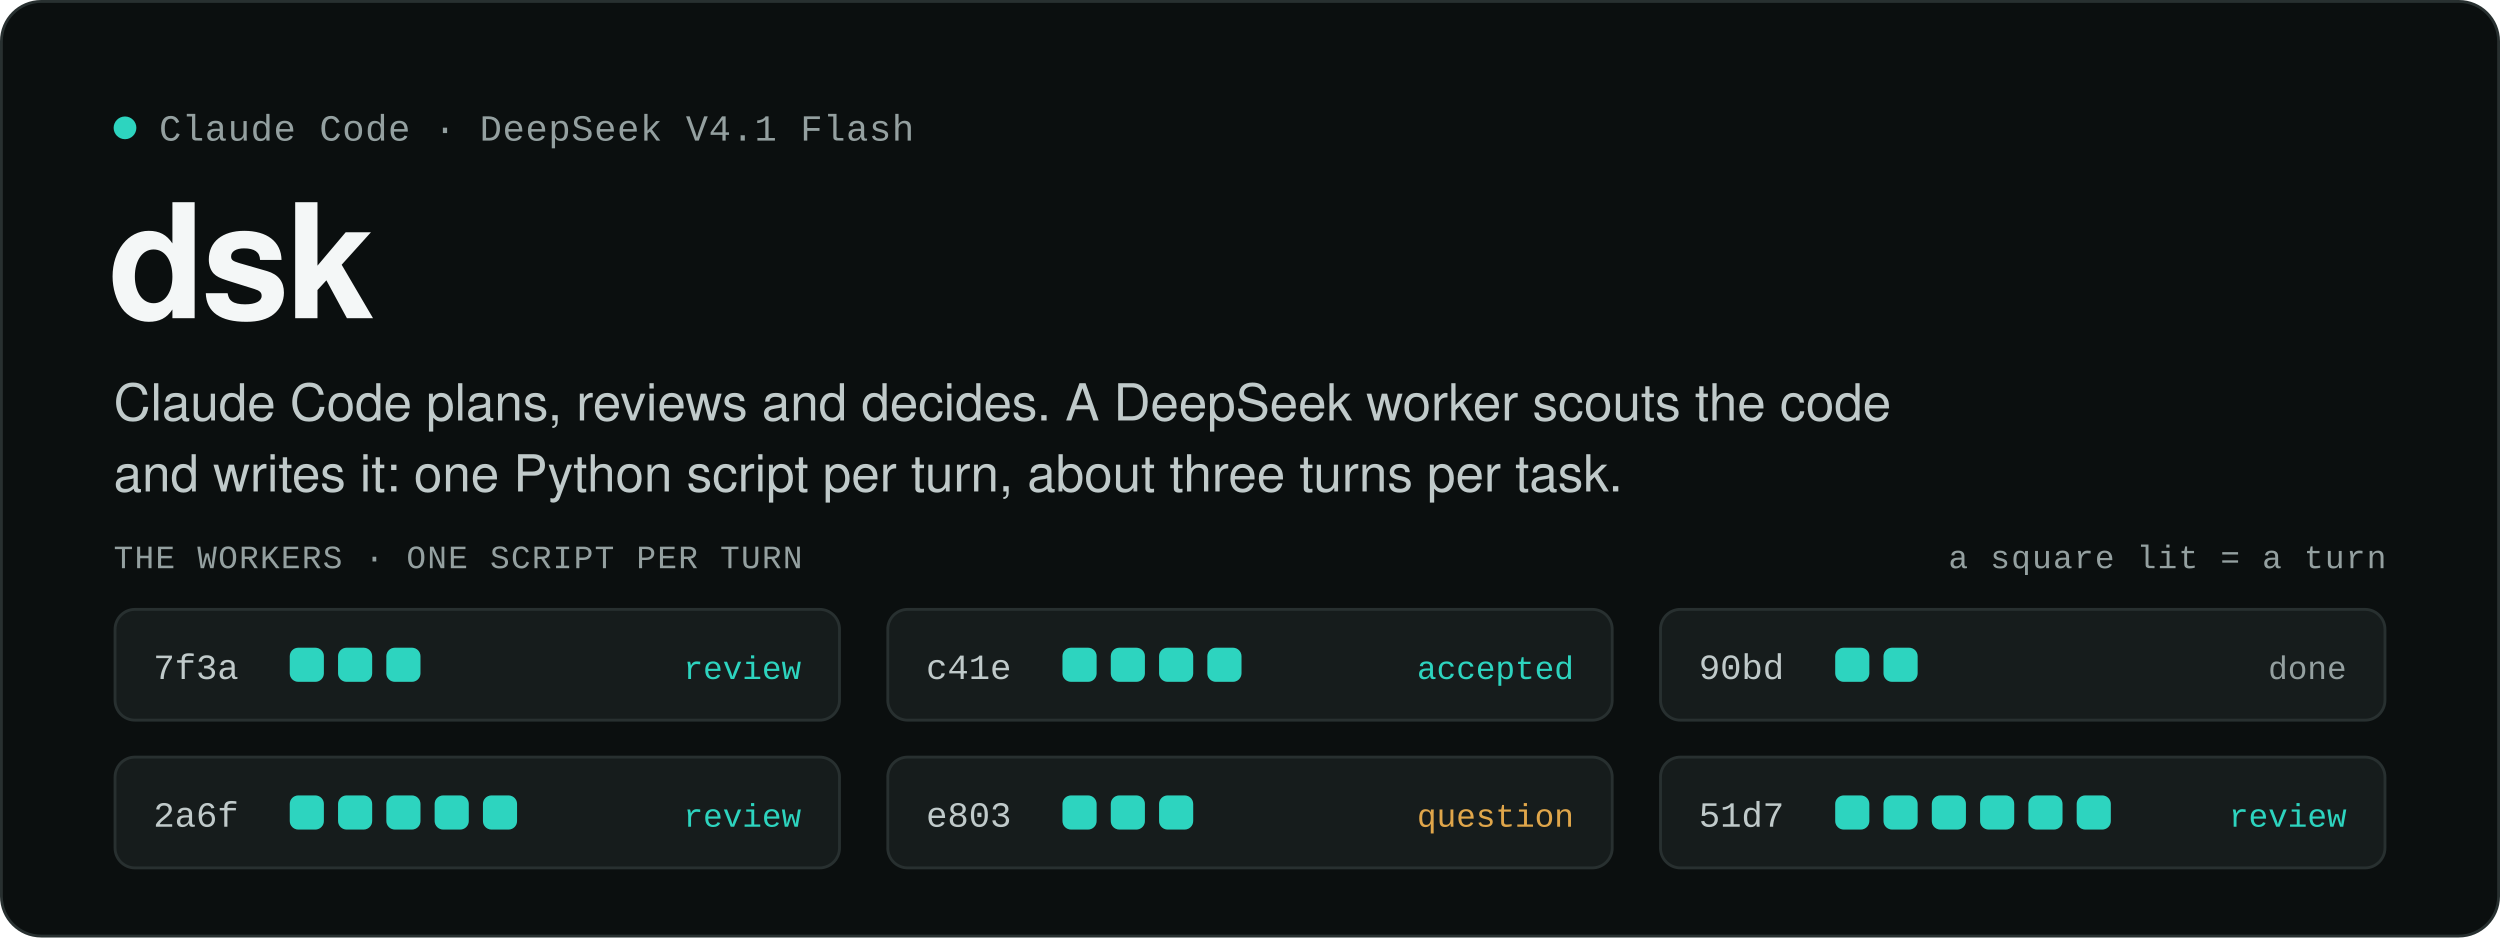
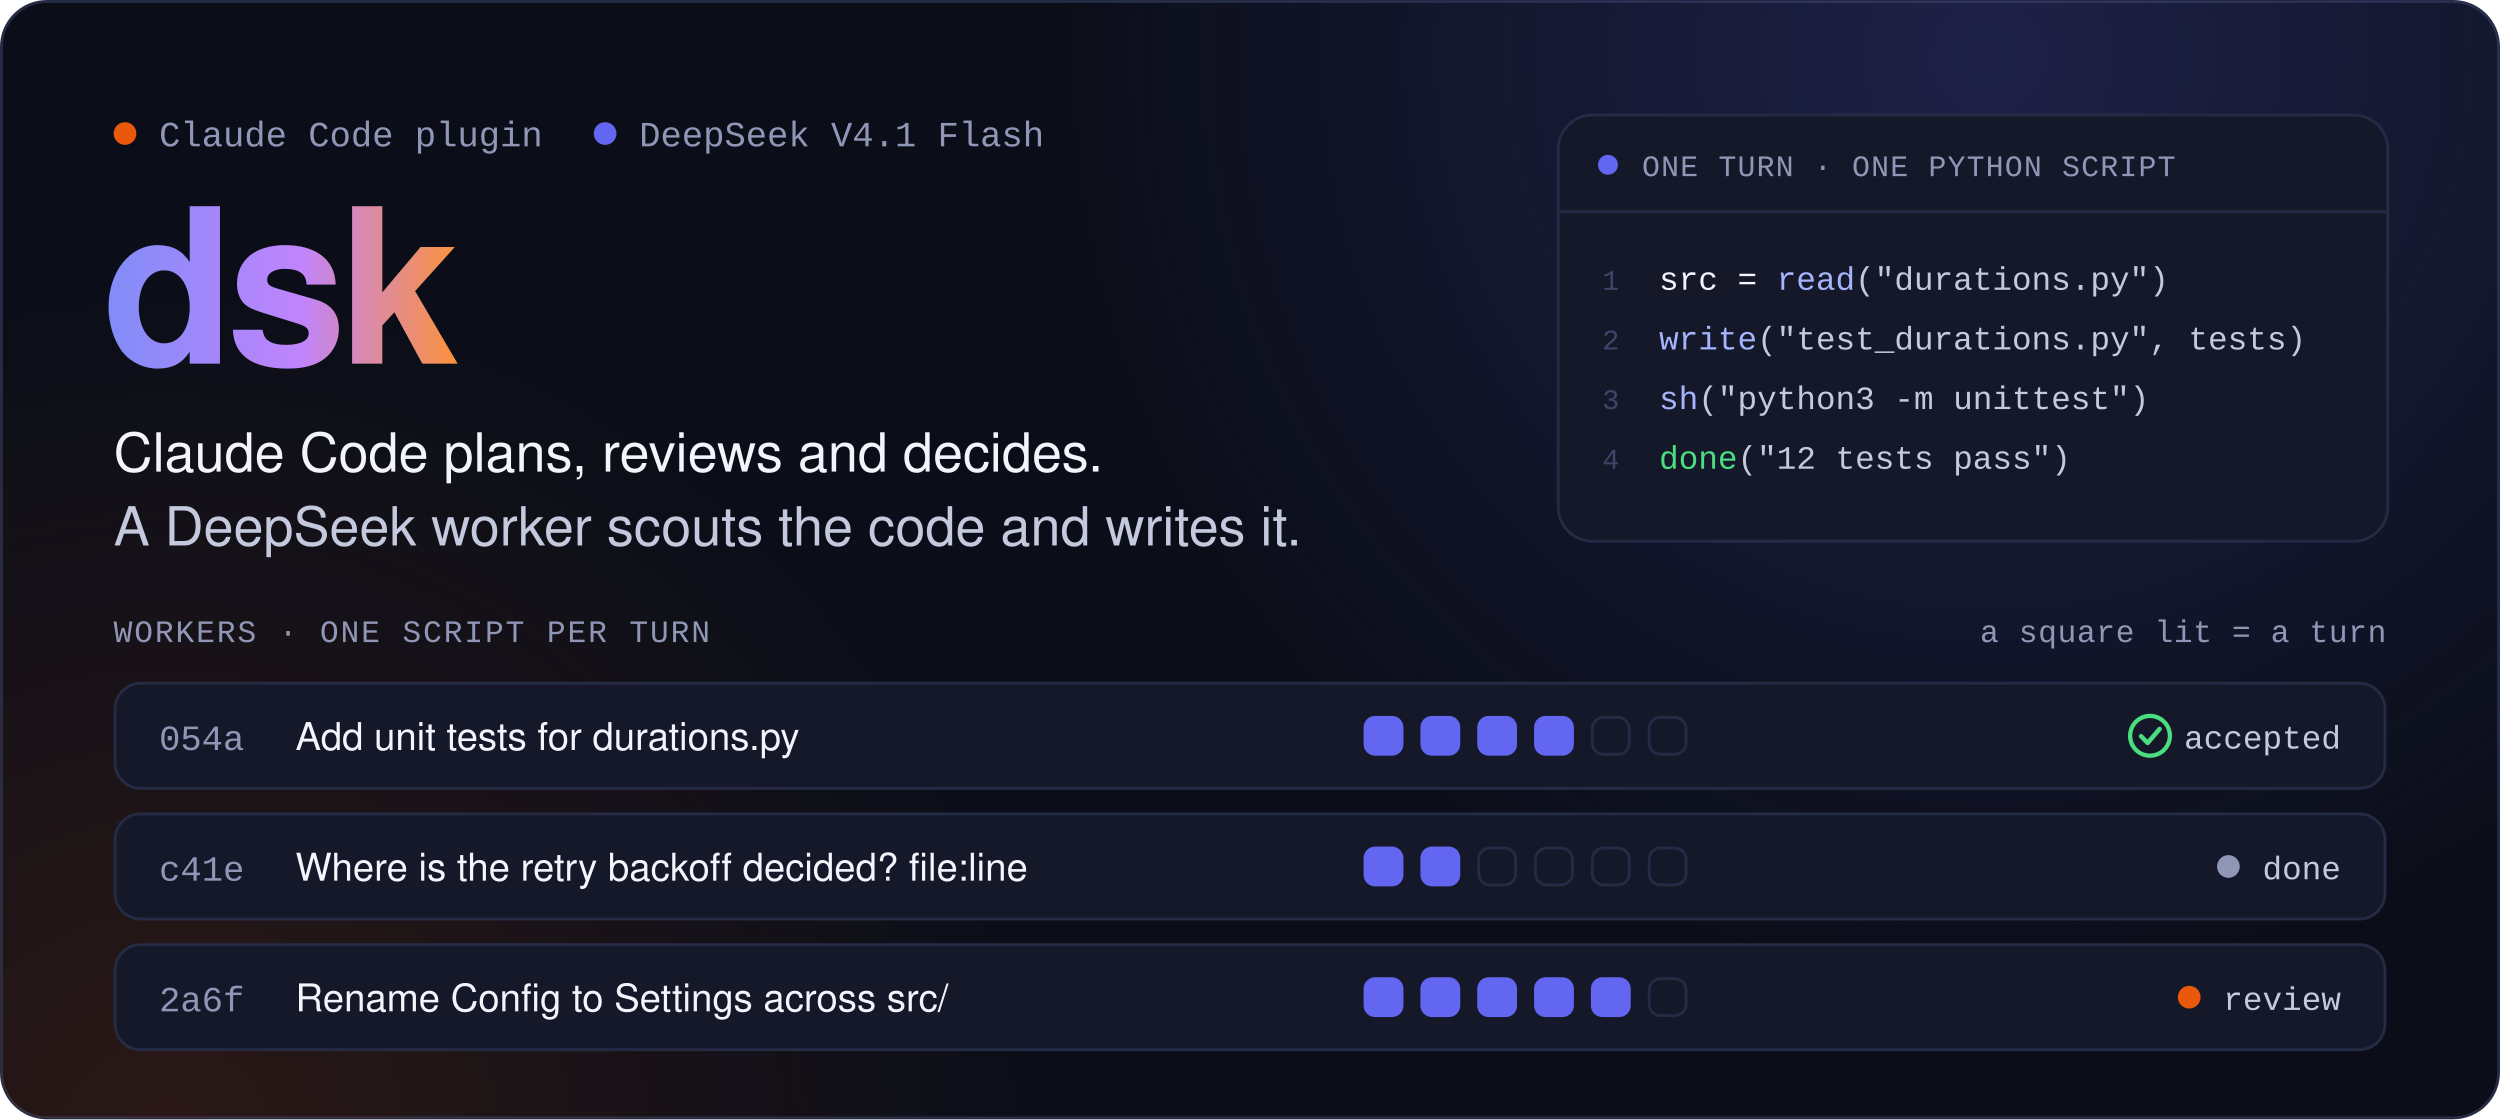
- <svg xmlns="http://www.w3.org/2000/svg" width="880" height="330" viewBox="0 0 880 330" role="img" aria-label="dsk: Claude Code plans, reviews and decides; a DeepSeek worker scouts the code and writes it">
-   <style>.d{font-family:ui-sans-serif,system-ui,-apple-system,'Segoe UI',Helvetica,Arial,sans-serif}.t{font-family:ui-sans-serif,system-ui,-apple-system,'Segoe UI',Helvetica,Arial,sans-serif}.m{font-family:ui-monospace,SFMono-Regular,Menlo,Consolas,'Liberation Mono',monospace}.ink{fill:#f4f7f7}.t2{fill:#c0caca}.mu{fill:#94a0a0}.ac{fill:#2dd4bf}.wa{fill:#e0a64a}@keyframes pulse{0%,100%{opacity:1}50%{opacity:.25}}.pulse{animation:pulse 2.4s ease-in-out infinite}@keyframes q0_0{0%,10%{opacity:0}10.1%,100%{opacity:1}}.q0_0{animation:q0_0 7s infinite}@keyframes q0_1{0%,30%{opacity:0}30.1%,100%{opacity:1}}.q0_1{animation:q0_1 7s infinite}@keyframes q0_2{0%,50%{opacity:0}50.1%,100%{opacity:1}}.q0_2{animation:q0_2 7s infinite}@keyframes st0{0%,75%{opacity:0}75.1%,100%{opacity:1}}.st0{animation:st0 7s infinite}@keyframes q1_0{0%,10%{opacity:0}10.1%,100%{opacity:1}}.q1_0{animation:q1_0 8.5s infinite}@keyframes q1_1{0%,25%{opacity:0}25.1%,100%{opacity:1}}.q1_1{animation:q1_1 8.5s infinite}@keyframes q1_2{0%,40%{opacity:0}40.1%,100%{opacity:1}}.q1_2{animation:q1_2 8.5s infinite}@keyframes q1_3{0%,55%{opacity:0}55.1%,100%{opacity:1}}.q1_3{animation:q1_3 8.5s infinite}@keyframes st1{0%,75%{opacity:0}75.1%,100%{opacity:1}}.st1{animation:st1 8.5s infinite}@keyframes q2_0{0%,10%{opacity:0}10.1%,100%{opacity:1}}.q2_0{animation:q2_0 6s infinite}@keyframes q2_1{0%,40%{opacity:0}40.1%,100%{opacity:1}}.q2_1{animation:q2_1 6s infinite}@keyframes st2{0%,75%{opacity:0}75.1%,100%{opacity:1}}.st2{animation:st2 6s infinite}@keyframes q3_0{0%,10%{opacity:0}10.1%,100%{opacity:1}}.q3_0{animation:q3_0 9s infinite}@keyframes q3_1{0%,22%{opacity:0}22.1%,100%{opacity:1}}.q3_1{animation:q3_1 9s infinite}@keyframes q3_2{0%,34%{opacity:0}34.1%,100%{opacity:1}}.q3_2{animation:q3_2 9s infinite}@keyframes q3_3{0%,46%{opacity:0}46.1%,100%{opacity:1}}.q3_3{animation:q3_3 9s infinite}@keyframes q3_4{0%,58%{opacity:0}58.1%,100%{opacity:1}}.q3_4{animation:q3_4 9s infinite}@keyframes st3{0%,75%{opacity:0}75.1%,100%{opacity:1}}.st3{animation:st3 9s infinite}@keyframes q4_0{0%,10%{opacity:0}10.1%,100%{opacity:1}}.q4_0{animation:q4_0 7.5s infinite}@keyframes q4_1{0%,30%{opacity:0}30.1%,100%{opacity:1}}.q4_1{animation:q4_1 7.5s infinite}@keyframes q4_2{0%,50%{opacity:0}50.1%,100%{opacity:1}}.q4_2{animation:q4_2 7.5s infinite}@keyframes st4{0%,75%{opacity:0}75.1%,100%{opacity:1}}.st4{animation:st4 7.5s infinite}@keyframes q5_0{0%,10%{opacity:0}10.1%,100%{opacity:1}}.q5_0{animation:q5_0 10s infinite}@keyframes q5_1{0%,20%{opacity:0}20.1%,100%{opacity:1}}.q5_1{animation:q5_1 10s infinite}@keyframes q5_2{0%,30%{opacity:0}30.1%,100%{opacity:1}}.q5_2{animation:q5_2 10s infinite}@keyframes q5_3{0%,40%{opacity:0}40.1%,100%{opacity:1}}.q5_3{animation:q5_3 10s infinite}@keyframes q5_4{0%,50%{opacity:0}50.1%,100%{opacity:1}}.q5_4{animation:q5_4 10s infinite}@keyframes q5_5{0%,60%{opacity:0}60.1%,100%{opacity:1}}.q5_5{animation:q5_5 10s infinite}@keyframes st5{0%,75%{opacity:0}75.1%,100%{opacity:1}}.st5{animation:st5 10s infinite}@media (prefers-reduced-motion: reduce){*{animation:none!important}}</style>
-   <rect x="0.5" y="0.5" width="879" height="329" rx="14" fill="#0b0f0f" stroke="#283030" />
-   <circle class="pulse" cx="44" cy="45" r="4" fill="#2dd4bf" />
-   <text class="m mu" x="56" y="49.5" font-size="13" letter-spacing=".02em">Claude Code · DeepSeek V4.1 Flash</text>
-   <text class="d ink" x="38" y="112" font-size="56" font-weight="650" letter-spacing="-.025em">dsk</text>
-   <text class="t t2" x="40" y="148" font-size="18">Claude Code plans, reviews and decides. A DeepSeek worker scouts the code</text>
-   <text class="t t2" x="40" y="173" font-size="18">and writes it: one Python script per turn, about three turns per task.</text>
-   <text class="m mu" x="40" y="200" font-size="11.5" letter-spacing=".04em">THE WORKERS · ONE SCRIPT PER TURN</text>
-   <text class="m mu" x="840" y="200" text-anchor="end" font-size="11.5" letter-spacing=".04em">a square lit = a turn</text>
-   <rect x="40.5" y="214.5" width="255" height="39" rx="7" fill="#161c1c" stroke="#283030" />
-   <text class="m t2" x="54" y="239" font-size="12.5">7f3a</text>
-   <rect x="102" y="228" width="12" height="12" rx="3" fill="#283030" />
-   <rect class="q0_0" x="102" y="228" width="12" height="12" rx="3" fill="#2dd4bf" />
-   <rect x="119" y="228" width="12" height="12" rx="3" fill="#283030" />
-   <rect class="q0_1" x="119" y="228" width="12" height="12" rx="3" fill="#2dd4bf" />
-   <rect x="136" y="228" width="12" height="12" rx="3" fill="#283030" />
-   <rect class="q0_2" x="136" y="228" width="12" height="12" rx="3" fill="#2dd4bf" />
-   <text class="m ac st0" x="282" y="239" text-anchor="end" font-size="11.5">review</text>
-   <rect x="312.5" y="214.5" width="255" height="39" rx="7" fill="#161c1c" stroke="#283030" />
-   <text class="m t2" x="326" y="239" font-size="12.5">c41e</text>
-   <rect x="374" y="228" width="12" height="12" rx="3" fill="#283030" />
-   <rect class="q1_0" x="374" y="228" width="12" height="12" rx="3" fill="#2dd4bf" />
-   <rect x="391" y="228" width="12" height="12" rx="3" fill="#283030" />
-   <rect class="q1_1" x="391" y="228" width="12" height="12" rx="3" fill="#2dd4bf" />
-   <rect x="408" y="228" width="12" height="12" rx="3" fill="#283030" />
-   <rect class="q1_2" x="408" y="228" width="12" height="12" rx="3" fill="#2dd4bf" />
-   <rect x="425" y="228" width="12" height="12" rx="3" fill="#283030" />
-   <rect class="q1_3" x="425" y="228" width="12" height="12" rx="3" fill="#2dd4bf" />
-   <text class="m ac st1" x="554" y="239" text-anchor="end" font-size="11.5">accepted</text>
-   <rect x="584.5" y="214.5" width="255" height="39" rx="7" fill="#161c1c" stroke="#283030" />
-   <text class="m t2" x="598" y="239" font-size="12.5">90bd</text>
-   <rect x="646" y="228" width="12" height="12" rx="3" fill="#283030" />
-   <rect class="q2_0" x="646" y="228" width="12" height="12" rx="3" fill="#2dd4bf" />
-   <rect x="663" y="228" width="12" height="12" rx="3" fill="#283030" />
-   <rect class="q2_1" x="663" y="228" width="12" height="12" rx="3" fill="#2dd4bf" />
-   <text class="m mu st2" x="826" y="239" text-anchor="end" font-size="11.5">done</text>
-   <rect x="40.5" y="266.5" width="255" height="39" rx="7" fill="#161c1c" stroke="#283030" />
-   <text class="m t2" x="54" y="291" font-size="12.5">2a6f</text>
-   <rect x="102" y="280" width="12" height="12" rx="3" fill="#283030" />
-   <rect class="q3_0" x="102" y="280" width="12" height="12" rx="3" fill="#2dd4bf" />
-   <rect x="119" y="280" width="12" height="12" rx="3" fill="#283030" />
-   <rect class="q3_1" x="119" y="280" width="12" height="12" rx="3" fill="#2dd4bf" />
-   <rect x="136" y="280" width="12" height="12" rx="3" fill="#283030" />
-   <rect class="q3_2" x="136" y="280" width="12" height="12" rx="3" fill="#2dd4bf" />
-   <rect x="153" y="280" width="12" height="12" rx="3" fill="#283030" />
-   <rect class="q3_3" x="153" y="280" width="12" height="12" rx="3" fill="#2dd4bf" />
-   <rect x="170" y="280" width="12" height="12" rx="3" fill="#283030" />
-   <rect class="q3_4" x="170" y="280" width="12" height="12" rx="3" fill="#2dd4bf" />
-   <text class="m ac st3" x="282" y="291" text-anchor="end" font-size="11.5">review</text>
-   <rect x="312.5" y="266.5" width="255" height="39" rx="7" fill="#161c1c" stroke="#283030" />
-   <text class="m t2" x="326" y="291" font-size="12.5">e803</text>
-   <rect x="374" y="280" width="12" height="12" rx="3" fill="#283030" />
-   <rect class="q4_0" x="374" y="280" width="12" height="12" rx="3" fill="#2dd4bf" />
-   <rect x="391" y="280" width="12" height="12" rx="3" fill="#283030" />
-   <rect class="q4_1" x="391" y="280" width="12" height="12" rx="3" fill="#2dd4bf" />
-   <rect x="408" y="280" width="12" height="12" rx="3" fill="#283030" />
-   <rect class="q4_2" x="408" y="280" width="12" height="12" rx="3" fill="#2dd4bf" />
-   <text class="m wa st4" x="554" y="291" text-anchor="end" font-size="11.5">question</text>
-   <rect x="584.5" y="266.5" width="255" height="39" rx="7" fill="#161c1c" stroke="#283030" />
-   <text class="m t2" x="598" y="291" font-size="12.5">51d7</text>
-   <rect x="646" y="280" width="12" height="12" rx="3" fill="#283030" />
-   <rect class="q5_0" x="646" y="280" width="12" height="12" rx="3" fill="#2dd4bf" />
-   <rect x="663" y="280" width="12" height="12" rx="3" fill="#283030" />
-   <rect class="q5_1" x="663" y="280" width="12" height="12" rx="3" fill="#2dd4bf" />
-   <rect x="680" y="280" width="12" height="12" rx="3" fill="#283030" />
-   <rect class="q5_2" x="680" y="280" width="12" height="12" rx="3" fill="#2dd4bf" />
-   <rect x="697" y="280" width="12" height="12" rx="3" fill="#283030" />
-   <rect class="q5_3" x="697" y="280" width="12" height="12" rx="3" fill="#2dd4bf" />
-   <rect x="714" y="280" width="12" height="12" rx="3" fill="#283030" />
-   <rect class="q5_4" x="714" y="280" width="12" height="12" rx="3" fill="#2dd4bf" />
-   <rect x="731" y="280" width="12" height="12" rx="3" fill="#283030" />
-   <rect class="q5_5" x="731" y="280" width="12" height="12" rx="3" fill="#2dd4bf" />
-   <text class="m ac st5" x="826" y="291" text-anchor="end" font-size="11.5">review</text>
+ <svg xmlns="http://www.w3.org/2000/svg" width="880" height="394" viewBox="0 0 880 394" role="img" aria-label="dsk: Claude Code plans, reviews and decides; a DeepSeek worker scouts the code and writes it">
+   <style>.d,.t{font-family:ui-sans-serif,system-ui,-apple-system,'Segoe UI',Helvetica,Arial,sans-serif}.m{font-family:ui-monospace,SFMono-Regular,Menlo,Consolas,'Liberation Mono',monospace}.ink{fill:#f3f4fc}.t2{fill:#c4c9de}.mu{fill:#9097b6}.co{fill:#6366f1}.wa{fill:#ea580c}.ok{fill:#4ade80}.wn{fill:#fbbf24}.cd{fill:#a5b4fc}.gr{fill:#5b6386}.l2{fill:#3e4568}@keyframes a1{0%,100%{opacity:1}50%{opacity:.3}}.a1{animation:a1 2.4s ease-in-out infinite}@keyframes a2{0%,100%{opacity:.3}50%{opacity:1}}.a2{animation:a2 2.4s ease-in-out infinite}@keyframes a3{0%{transform:translateX(0px)}35%,100%{transform:translateX(300px)}}.a3{animation:a3 6s ease-in infinite}@keyframes a4{0%,3.33%{opacity:1;transform:scaleX(1);animation-timing-function:steps(26)}8.00%{opacity:1;transform:scaleX(0);animation-timing-function:step-end}8.07%{opacity:0;transform:scaleX(0);animation-timing-function:step-end}94.00%{opacity:0;transform:scaleX(1);animation-timing-function:linear}97.33%,100%{opacity:1;transform:scaleX(1)}}.a4{transform-box:fill-box;transform-origin:100% 50%;animation:a4 15s infinite}@keyframes a5{0%,9.33%{opacity:1;transform:scaleX(1);animation-timing-function:steps(33)}14.00%{opacity:1;transform:scaleX(0);animation-timing-function:step-end}14.07%{opacity:0;transform:scaleX(0);animation-timing-function:step-end}94.00%{opacity:0;transform:scaleX(1);animation-timing-function:linear}97.33%,100%{opacity:1;transform:scaleX(1)}}.a5{transform-box:fill-box;transform-origin:100% 50%;animation:a5 15s infinite}@keyframes a6{0%,15.33%{opacity:1;transform:scaleX(1);animation-timing-function:steps(25)}20.00%{opacity:1;transform:scaleX(0);animation-timing-function:step-end}20.07%{opacity:0;transform:scaleX(0);animation-timing-function:step-end}94.00%{opacity:0;transform:scaleX(1);animation-timing-function:linear}97.33%,100%{opacity:1;transform:scaleX(1)}}.a6{transform-box:fill-box;transform-origin:100% 50%;animation:a6 15s infinite}@keyframes a7{0%,21.33%{opacity:1;transform:scaleX(1);animation-timing-function:steps(21)}26.00%{opacity:1;transform:scaleX(0);animation-timing-function:step-end}26.07%{opacity:0;transform:scaleX(0);animation-timing-function:step-end}94.00%{opacity:0;transform:scaleX(1);animation-timing-function:linear}97.33%,100%{opacity:1;transform:scaleX(1)}}.a7{transform-box:fill-box;transform-origin:100% 50%;animation:a7 15s infinite}@keyframes a8{0%,6.67%{opacity:0}8.00%{opacity:1}32.67%{opacity:1}34.00%,100%{opacity:0}}.a8{animation:a8 15s infinite}@keyframes a9{0%,10.67%{opacity:0;transform:scale(.4);animation-timing-function:cubic-bezier(.3,1.5,.5,1)}13.67%{opacity:1;transform:none}94.00%{opacity:1;transform:none}97.33%,100%{opacity:0;transform:none}}.a9{transform-box:fill-box;transform-origin:center;animation:a9 15s infinite}@keyframes a10{0%,16.67%{opacity:0;transform:scale(.4);animation-timing-function:cubic-bezier(.3,1.5,.5,1)}19.67%{opacity:1;transform:none}94.00%{opacity:1;transform:none}97.33%,100%{opacity:0;transform:none}}.a10{transform-box:fill-box;transform-origin:center;animation:a10 15s infinite}@keyframes a11{0%,22.67%{opacity:0;transform:scale(.4);animation-timing-function:cubic-bezier(.3,1.5,.5,1)}25.67%{opacity:1;transform:none}94.00%{opacity:1;transform:none}97.33%,100%{opacity:0;transform:none}}.a11{transform-box:fill-box;transform-origin:center;animation:a11 15s infinite}@keyframes a12{0%,28.67%{opacity:0;transform:scale(.4);animation-timing-function:cubic-bezier(.3,1.5,.5,1)}31.67%{opacity:1;transform:none}94.00%{opacity:1;transform:none}97.33%,100%{opacity:0;transform:none}}.a12{transform-box:fill-box;transform-origin:center;animation:a12 15s infinite}@keyframes a13{0%{transform:rotate(0deg)}100%{transform:rotate(360deg)}}.a13{transform-box:fill-box;transform-origin:center;animation:a13 0.9s linear infinite}@keyframes a14{0%,6.67%{opacity:0}8.00%{opacity:1}32.67%{opacity:1}34.00%,100%{opacity:0}}.a14{animation:a14 15s infinite}@keyframes a15{0%,100%{opacity:1}50%{opacity:.35}}.a15{animation:a15 1.6s ease-in-out infinite}@keyframes a16{0%,32.67%{opacity:0}34.00%{opacity:1}44.00%{opacity:1}45.33%,100%{opacity:0}}.a16{animation:a16 15s infinite}@keyframes a17{0%,44.00%{opacity:0;stroke-dashoffset:44.0}44.07%{opacity:1;stroke-dashoffset:44.0;animation-timing-function:cubic-bezier(.2,.8,.2,1)}48.00%{opacity:1;stroke-dashoffset:0}94.00%{opacity:1;stroke-dashoffset:0}97.33%,100%{opacity:0;stroke-dashoffset:0}}.a17{stroke-dasharray:44.0;animation:a17 15s infinite}@keyframes a18{0%,44.00%{opacity:0;transform:translate(6px,0px);animation-timing-function:cubic-bezier(.2,.8,.2,1)}46.67%{opacity:1;transform:none}94.00%{opacity:1;transform:none}97.33%,100%{opacity:0;transform:none}}.a18{animation:a18 15s infinite}@keyframes a19{0%,9.33%{opacity:0}10.67%{opacity:1}24.00%{opacity:1}25.33%,100%{opacity:0}}.a19{animation:a19 15s infinite}@keyframes a20{0%,13.33%{opacity:0;transform:scale(.4);animation-timing-function:cubic-bezier(.3,1.5,.5,1)}16.33%{opacity:1;transform:none}94.00%{opacity:1;transform:none}97.33%,100%{opacity:0;transform:none}}.a20{transform-box:fill-box;transform-origin:center;animation:a20 15s infinite}@keyframes a21{0%,20.00%{opacity:0;transform:scale(.4);animation-timing-function:cubic-bezier(.3,1.5,.5,1)}23.00%{opacity:1;transform:none}94.00%{opacity:1;transform:none}97.33%,100%{opacity:0;transform:none}}.a21{transform-box:fill-box;transform-origin:center;animation:a21 15s infinite}@keyframes a22{0%{transform:rotate(0deg)}100%{transform:rotate(360deg)}}.a22{transform-box:fill-box;transform-origin:center;animation:a22 0.9s linear infinite}@keyframes a23{0%,9.33%{opacity:0}10.67%{opacity:1}24.00%{opacity:1}25.33%,100%{opacity:0}}.a23{animation:a23 15s infinite}@keyframes a24{0%,24.00%{opacity:0;transform:translate(6px,0px);animation-timing-function:cubic-bezier(.2,.8,.2,1)}26.67%{opacity:1;transform:none}94.00%{opacity:1;transform:none}97.33%,100%{opacity:0;transform:none}}.a24{animation:a24 15s infinite}@keyframes a25{0%,12.00%{opacity:0}13.33%{opacity:1}46.67%{opacity:1}48.00%,100%{opacity:0}}.a25{animation:a25 15s infinite}@keyframes a26{0%,16.00%{opacity:0;transform:scale(.4);animation-timing-function:cubic-bezier(.3,1.5,.5,1)}19.00%{opacity:1;transform:none}94.00%{opacity:1;transform:none}97.33%,100%{opacity:0;transform:none}}.a26{transform-box:fill-box;transform-origin:center;animation:a26 15s infinite}@keyframes a27{0%,22.67%{opacity:0;transform:scale(.4);animation-timing-function:cubic-bezier(.3,1.5,.5,1)}25.67%{opacity:1;transform:none}94.00%{opacity:1;transform:none}97.33%,100%{opacity:0;transform:none}}.a27{transform-box:fill-box;transform-origin:center;animation:a27 15s infinite}@keyframes a28{0%,29.33%{opacity:0;transform:scale(.4);animation-timing-function:cubic-bezier(.3,1.5,.5,1)}32.33%{opacity:1;transform:none}94.00%{opacity:1;transform:none}97.33%,100%{opacity:0;transform:none}}.a28{transform-box:fill-box;transform-origin:center;animation:a28 15s infinite}@keyframes a29{0%,36.00%{opacity:0;transform:scale(.4);animation-timing-function:cubic-bezier(.3,1.5,.5,1)}39.00%{opacity:1;transform:none}94.00%{opacity:1;transform:none}97.33%,100%{opacity:0;transform:none}}.a29{transform-box:fill-box;transform-origin:center;animation:a29 15s infinite}@keyframes a30{0%,42.67%{opacity:0;transform:scale(.4);animation-timing-function:cubic-bezier(.3,1.5,.5,1)}45.67%{opacity:1;transform:none}94.00%{opacity:1;transform:none}97.33%,100%{opacity:0;transform:none}}.a30{transform-box:fill-box;transform-origin:center;animation:a30 15s infinite}@keyframes a31{0%{transform:rotate(0deg)}100%{transform:rotate(360deg)}}.a31{transform-box:fill-box;transform-origin:center;animation:a31 0.9s linear infinite}@keyframes a32{0%,12.00%{opacity:0}13.33%{opacity:1}46.67%{opacity:1}48.00%,100%{opacity:0}}.a32{animation:a32 15s infinite}@keyframes a33{0%,100%{opacity:1}50%{opacity:.35}}.a33{animation:a33 1.6s ease-in-out infinite}@keyframes a34{0%,46.67%{opacity:0;transform:translate(6px,0px);animation-timing-function:cubic-bezier(.2,.8,.2,1)}49.33%{opacity:1;transform:none}94.00%{opacity:1;transform:none}97.33%,100%{opacity:0;transform:none}}.a34{animation:a34 15s infinite}@keyframes a35{0%{transform:translate(0px,0px)}100%{transform:translate(-36px,14px)}}.a35{animation:a35 17s ease-in-out infinite alternate}@keyframes a36{0%{transform:translate(0px,0px)}100%{transform:translate(30px,-16px)}}.a36{animation:a36 21s ease-in-out infinite alternate}@media (prefers-reduced-motion: reduce){*{animation:none!important}}</style>
+   <defs>
+     <clipPath id="card">
+       <rect x="0.5" y="0.5" width="879" height="393" rx="16" />
+     </clipPath>
+     <radialGradient id="glow-cool">
+       <stop offset="0" stop-color="#6366f1" stop-opacity="0.22" />
+       <stop offset="1" stop-color="#6366f1" stop-opacity="0" />
+     </radialGradient>
+     <radialGradient id="glow-warm">
+       <stop offset="0" stop-color="#ea580c" stop-opacity="0.14" />
+       <stop offset="1" stop-color="#ea580c" stop-opacity="0" />
+     </radialGradient>
+     <linearGradient id="word" x1="0" y1="0" x2="1" y2="0">
+       <stop offset="0" stop-color="#818cf8" />
+       <stop offset="0.55" stop-color="#c084fc" />
+       <stop offset="1" stop-color="#fb923c" />
+     </linearGradient>
+     <clipPath id="word-clip">
+       <text class="d" x="36" y="128" font-size="76" font-weight="800" letter-spacing="-.035em">dsk</text>
+     </clipPath>
+     <linearGradient id="shine" x1="0" y1="0" x2="1" y2="0">
+       <stop offset="0" stop-color="#ffffff" stop-opacity="0" />
+       <stop offset=".5" stop-color="#ffffff" stop-opacity=".55" />
+       <stop offset="1" stop-color="#ffffff" stop-opacity="0" />
+     </linearGradient>
+   </defs>
+   <rect x="0.5" y="0.5" width="879" height="393" rx="16" fill="#0b0e18" stroke="#262b45" />
+   <g clip-path="url(#card)">
+     <g class="a35" data-k="ambient">
+       <circle cx="700" cy="20" r="330" fill="url(#glow-cool)" />
+     </g>
+     <g class="a36" data-k="ambient">
+       <circle cx="60" cy="404" r="300" fill="url(#glow-warm)" />
+     </g>
+   </g>
+   <g class="a1" data-k="ambient">
+     <circle cx="44" cy="47" r="4" fill="#ea580c" />
+   </g>
+   <text class="m mu" x="56" y="51.5" font-size="12.5" textLength="135" text-anchor="start" xml:space="preserve">Claude Code plugin</text>
+   <g class="a2" data-k="ambient">
+     <circle cx="213" cy="47" r="4" fill="#6366f1" />
+   </g>
+   <text class="m mu" x="225" y="51.5" font-size="12.5" textLength="142.5" text-anchor="start" xml:space="preserve">DeepSeek V4.1 Flash</text>
+   <text class="d" x="36" y="128" font-size="76" font-weight="800" letter-spacing="-.035em" fill="url(#word)">dsk</text>
+   <g clip-path="url(#word-clip)">
+     <g class="a3" data-k="ambient">
+       <rect x="-70" y="60" width="70" height="80" fill="url(#shine)" />
+     </g>
+   </g>
+   <text class="t ink" x="40" y="166" font-size="19">Claude Code plans, reviews and decides.</text>
+   <text class="t t2" x="40" y="192" font-size="19">A DeepSeek worker scouts the code and writes it.</text>
+   <rect x="548.5" y="40.5" width="292" height="150" rx="12" fill="#141829" stroke="#262b45" />
+   <circle cx="566" cy="58" r="3.5" fill="#6366f1" />
+   <text class="m mu" x="578" y="62" font-size="10.5" letter-spacing=".04em">ONE TURN · ONE PYTHON SCRIPT</text>
+   <line x1="548" y1="74.5" x2="840" y2="74.5" stroke="#262b45" />
+   <text class="m l2" x="564" y="102" font-size="10">1</text>
+   <text class="m ink" x="584" y="102" font-size="11.5" textLength="41.4" text-anchor="start" xml:space="preserve">src = </text>
+   <text class="m cd" x="625.4" y="102" font-size="11.5" textLength="27.6" text-anchor="start" xml:space="preserve">read</text>
+   <text class="m t2" x="653" y="102" font-size="11.5" textLength="110.4" text-anchor="start" xml:space="preserve">("durations.py")</text>
+   <g class="a4" data-k="type" opacity="0">
+     <rect x="583" y="91" width="181.4" height="15" fill="#141829" />
+   </g>
+   <text class="m l2" x="564" y="123" font-size="10">2</text>
+   <text class="m cd" x="584" y="123" font-size="11.5" textLength="34.5" text-anchor="start" xml:space="preserve">write</text>
+   <text class="m t2" x="618.5" y="123" font-size="11.5" textLength="193.2" text-anchor="start" xml:space="preserve">("test_durations.py", tests)</text>
+   <g class="a5" data-k="type" opacity="0">
+     <rect x="583" y="112" width="229.7" height="15" fill="#141829" />
+   </g>
+   <text class="m l2" x="564" y="144" font-size="10">3</text>
+   <text class="m cd" x="584" y="144" font-size="11.5" textLength="13.8" text-anchor="start" xml:space="preserve">sh</text>
+   <text class="m t2" x="597.8" y="144" font-size="11.5" textLength="158.7" text-anchor="start" xml:space="preserve">("python3 -m unittest")</text>
+   <g class="a6" data-k="type" opacity="0">
+     <rect x="583" y="133" width="174.5" height="15" fill="#141829" />
+   </g>
+   <text class="m l2" x="564" y="165" font-size="10">4</text>
+   <text class="m ok" x="584" y="165" font-size="11.5" textLength="27.6" text-anchor="start" xml:space="preserve">done</text>
+   <text class="m t2" x="611.6" y="165" font-size="11.5" textLength="117.3" text-anchor="start" xml:space="preserve">("12 tests pass")</text>
+   <g class="a7" data-k="type" opacity="0">
+     <rect x="583" y="154" width="146.9" height="15" fill="#141829" />
+   </g>
+   <text class="m mu" x="40" y="226" font-size="11" letter-spacing=".06em">WORKERS · ONE SCRIPT PER TURN</text>
+   <text class="m mu" x="840" y="226" font-size="11" text-anchor="end" letter-spacing=".02em">a square lit = a turn</text>
+   <rect x="40.5" y="240.5" width="799" height="37" rx="9" fill="#141829" stroke="#262b45" />
+   <g class="a8" data-k="blink" opacity="0">
+     <rect x="40.5" y="240.5" width="799" height="37" rx="9" fill="none" stroke="#6366f1" stroke-opacity=".7" />
+   </g>
+   <text class="m mu" x="56" y="264" font-size="12.5" textLength="30" text-anchor="start" xml:space="preserve">054a</text>
+   <text class="t ink" x="104" y="264" font-size="13.5">Add unit tests for durations.py</text>
+   <rect x="480.5" y="252.5" width="13" height="13" rx="4" fill="none" stroke="#262b45" />
+   <g class="a9" data-k="pop">
+     <rect x="480" y="252" width="14" height="14" rx="4" fill="#6366f1" />
+   </g>
+   <rect x="500.5" y="252.5" width="13" height="13" rx="4" fill="none" stroke="#262b45" />
+   <g class="a10" data-k="pop">
+     <rect x="500" y="252" width="14" height="14" rx="4" fill="#6366f1" />
+   </g>
+   <rect x="520.5" y="252.5" width="13" height="13" rx="4" fill="none" stroke="#262b45" />
+   <g class="a11" data-k="pop">
+     <rect x="520" y="252" width="14" height="14" rx="4" fill="#6366f1" />
+   </g>
+   <rect x="540.5" y="252.5" width="13" height="13" rx="4" fill="none" stroke="#262b45" />
+   <g class="a12" data-k="pop">
+     <rect x="540" y="252" width="14" height="14" rx="4" fill="#6366f1" />
+   </g>
+   <rect x="560.5" y="252.5" width="13" height="13" rx="4" fill="none" stroke="#262b45" />
+   <rect x="580.5" y="252.5" width="13" height="13" rx="4" fill="none" stroke="#262b45" />
+   <g class="a14" data-k="blink" opacity="0">
+     <g class="a13" data-k="ambient">
+       <circle cx="763.7" cy="259" r="5.5" fill="none" stroke="#6366f1" stroke-width="1.8" stroke-dasharray="18 17" stroke-linecap="round" />
+     </g>
+     <text class="m t2" x="824" y="263.5" font-size="11.5" textLength="48.3" text-anchor="end" xml:space="preserve">running</text>
+   </g>
+   <g class="a16" data-k="blink" opacity="0">
+     <g class="a15" data-k="ambient">
+       <circle cx="770.6" cy="259" r="4" fill="#ea580c" />
+     </g>
+     <text class="m t2" x="824" y="263.5" font-size="11.5" textLength="41.4" text-anchor="end" xml:space="preserve">review</text>
+   </g>
+   <g class="a17" data-k="draw">
+     <circle cx="756.8" cy="259" r="7" fill="none" stroke="#4ade80" stroke-width="1.5" />
+     <path d="M753.65 259.14 l2.31 2.38 l4.20 -4.90" fill="none" stroke="#4ade80" stroke-width="1.6" stroke-linecap="round" stroke-linejoin="round" />
+   </g>
+   <g class="a18" data-k="show">
+     <text class="m t2" x="824" y="263.5" font-size="11.5" textLength="55.2" text-anchor="end" xml:space="preserve">accepted</text>
+   </g>
+   <rect x="40.5" y="286.5" width="799" height="37" rx="9" fill="#141829" stroke="#262b45" />
+   <g class="a19" data-k="blink" opacity="0">
+     <rect x="40.5" y="286.5" width="799" height="37" rx="9" fill="none" stroke="#6366f1" stroke-opacity=".7" />
+   </g>
+   <text class="m mu" x="56" y="310" font-size="12.5" textLength="30" text-anchor="start" xml:space="preserve">c41e</text>
+   <text class="t ink" x="104" y="310" font-size="13.5">Where is the retry backoff decided? file:line</text>
+   <rect x="480.5" y="298.5" width="13" height="13" rx="4" fill="none" stroke="#262b45" />
+   <g class="a20" data-k="pop">
+     <rect x="480" y="298" width="14" height="14" rx="4" fill="#6366f1" />
+   </g>
+   <rect x="500.5" y="298.5" width="13" height="13" rx="4" fill="none" stroke="#262b45" />
+   <g class="a21" data-k="pop">
+     <rect x="500" y="298" width="14" height="14" rx="4" fill="#6366f1" />
+   </g>
+   <rect x="520.5" y="298.5" width="13" height="13" rx="4" fill="none" stroke="#262b45" />
+   <rect x="540.5" y="298.5" width="13" height="13" rx="4" fill="none" stroke="#262b45" />
+   <rect x="560.5" y="298.5" width="13" height="13" rx="4" fill="none" stroke="#262b45" />
+   <rect x="580.5" y="298.5" width="13" height="13" rx="4" fill="none" stroke="#262b45" />
+   <g class="a23" data-k="blink" opacity="0">
+     <g class="a22" data-k="ambient">
+       <circle cx="763.7" cy="305" r="5.5" fill="none" stroke="#6366f1" stroke-width="1.8" stroke-dasharray="18 17" stroke-linecap="round" />
+     </g>
+     <text class="m t2" x="824" y="309.5" font-size="11.5" textLength="48.3" text-anchor="end" xml:space="preserve">running</text>
+   </g>
+   <g class="a24" data-k="show">
+     <circle cx="784.4" cy="305" r="4" fill="#9097b6" />
+     <text class="m t2" x="824" y="309.5" font-size="11.5" textLength="27.6" text-anchor="end" xml:space="preserve">done</text>
+   </g>
+   <rect x="40.5" y="332.5" width="799" height="37" rx="9" fill="#141829" stroke="#262b45" />
+   <g class="a25" data-k="blink" opacity="0">
+     <rect x="40.5" y="332.5" width="799" height="37" rx="9" fill="none" stroke="#6366f1" stroke-opacity=".7" />
+   </g>
+   <text class="m mu" x="56" y="356" font-size="12.5" textLength="30" text-anchor="start" xml:space="preserve">2a6f</text>
+   <text class="t ink" x="104" y="356" font-size="13.5">Rename Config to Settings across src/</text>
+   <rect x="480.5" y="344.5" width="13" height="13" rx="4" fill="none" stroke="#262b45" />
+   <g class="a26" data-k="pop">
+     <rect x="480" y="344" width="14" height="14" rx="4" fill="#6366f1" />
+   </g>
+   <rect x="500.5" y="344.5" width="13" height="13" rx="4" fill="none" stroke="#262b45" />
+   <g class="a27" data-k="pop">
+     <rect x="500" y="344" width="14" height="14" rx="4" fill="#6366f1" />
+   </g>
+   <rect x="520.5" y="344.5" width="13" height="13" rx="4" fill="none" stroke="#262b45" />
+   <g class="a28" data-k="pop">
+     <rect x="520" y="344" width="14" height="14" rx="4" fill="#6366f1" />
+   </g>
+   <rect x="540.5" y="344.5" width="13" height="13" rx="4" fill="none" stroke="#262b45" />
+   <g class="a29" data-k="pop">
+     <rect x="540" y="344" width="14" height="14" rx="4" fill="#6366f1" />
+   </g>
+   <rect x="560.5" y="344.5" width="13" height="13" rx="4" fill="none" stroke="#262b45" />
+   <g class="a30" data-k="pop">
+     <rect x="560" y="344" width="14" height="14" rx="4" fill="#6366f1" />
+   </g>
+   <rect x="580.5" y="344.5" width="13" height="13" rx="4" fill="none" stroke="#262b45" />
+   <g class="a32" data-k="blink" opacity="0">
+     <g class="a31" data-k="ambient">
+       <circle cx="763.7" cy="351" r="5.5" fill="none" stroke="#6366f1" stroke-width="1.8" stroke-dasharray="18 17" stroke-linecap="round" />
+     </g>
+     <text class="m t2" x="824" y="355.5" font-size="11.5" textLength="48.3" text-anchor="end" xml:space="preserve">running</text>
+   </g>
+   <g class="a34" data-k="show">
+     <g class="a33" data-k="ambient">
+       <circle cx="770.6" cy="351" r="4" fill="#ea580c" />
+     </g>
+     <text class="m t2" x="824" y="355.5" font-size="11.5" textLength="41.4" text-anchor="end" xml:space="preserve">review</text>
+   </g>
</svg>
